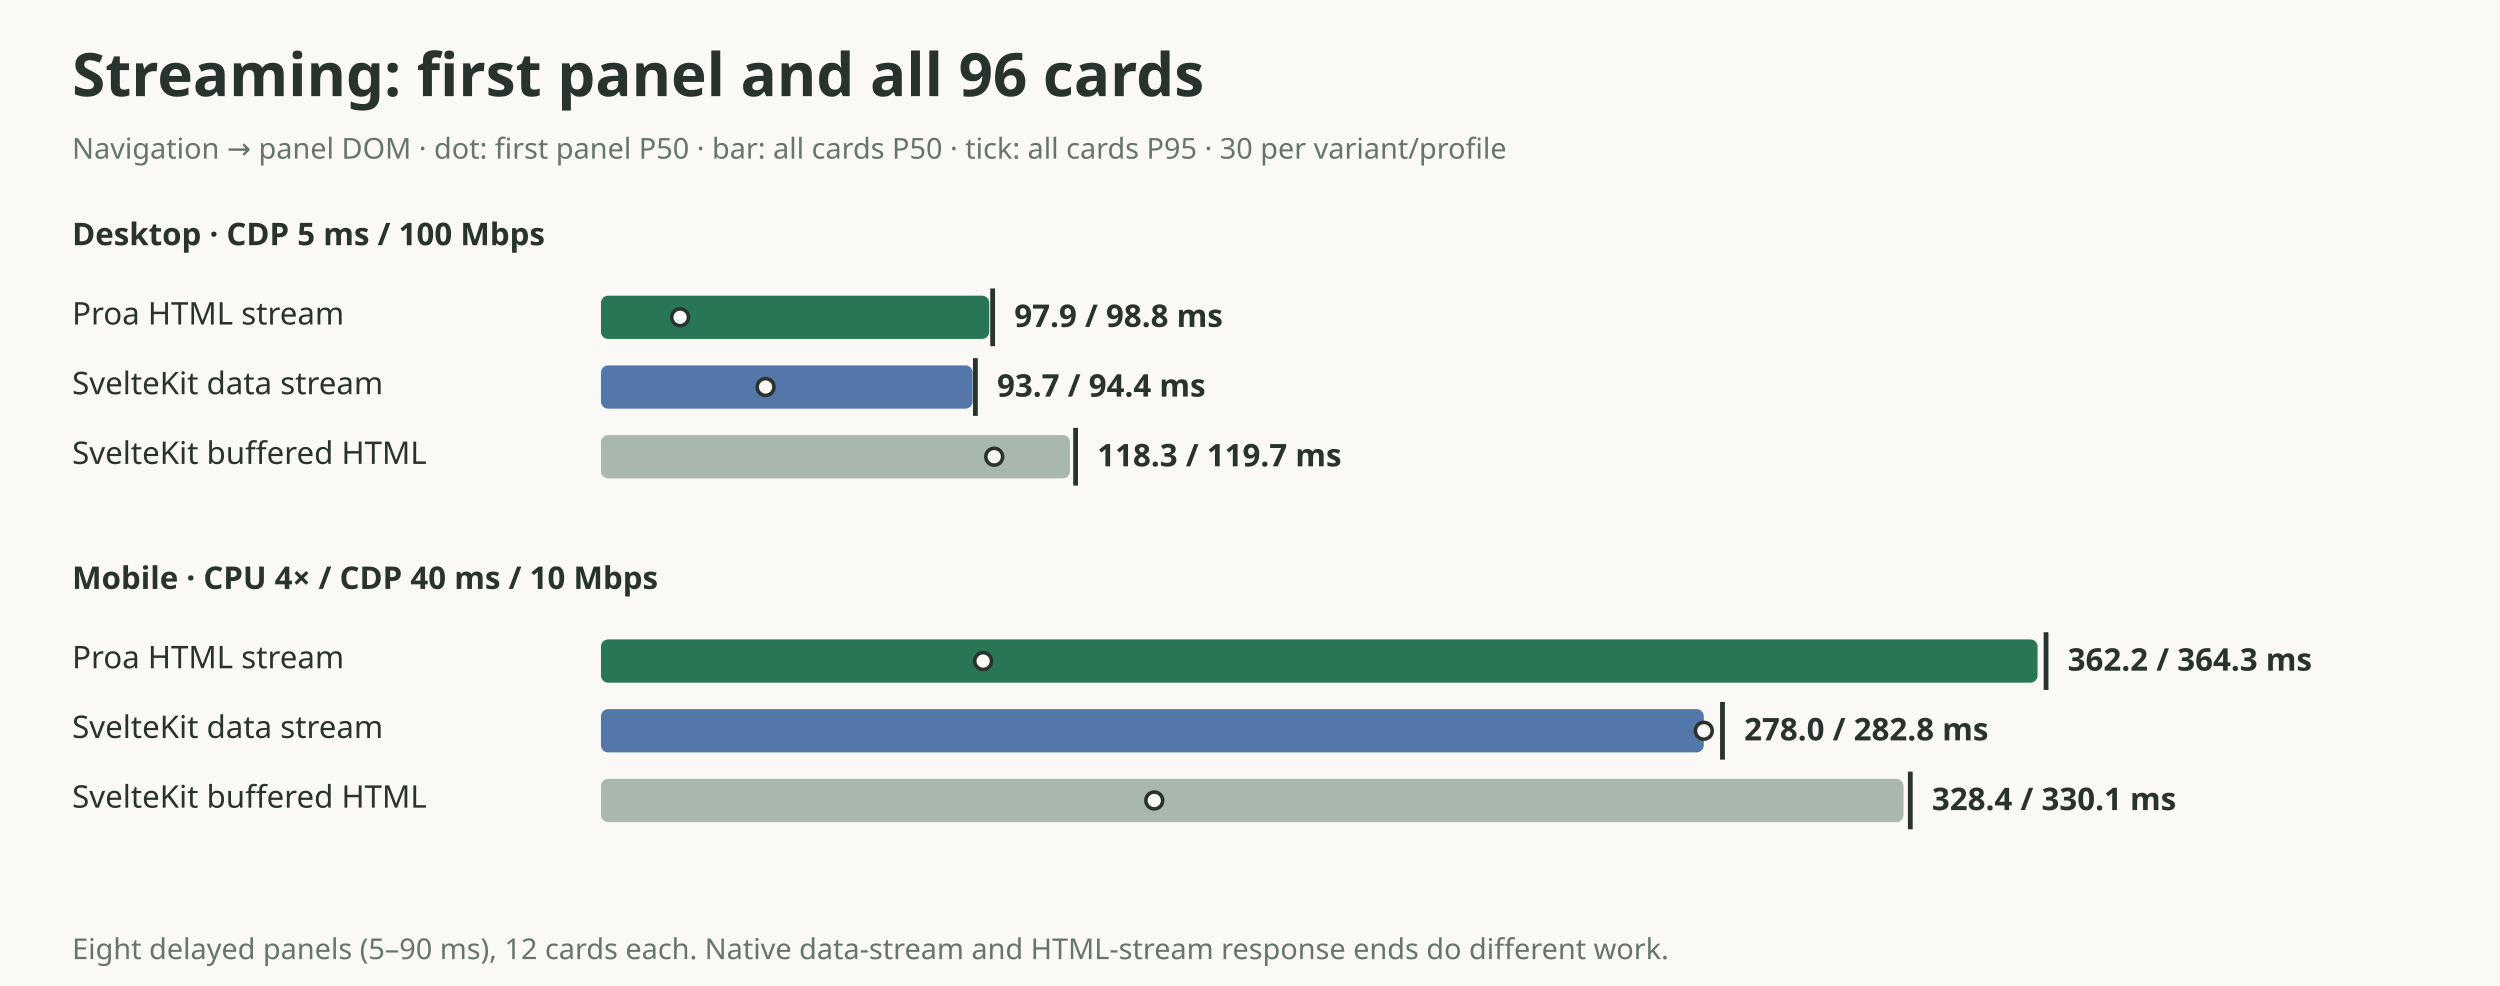
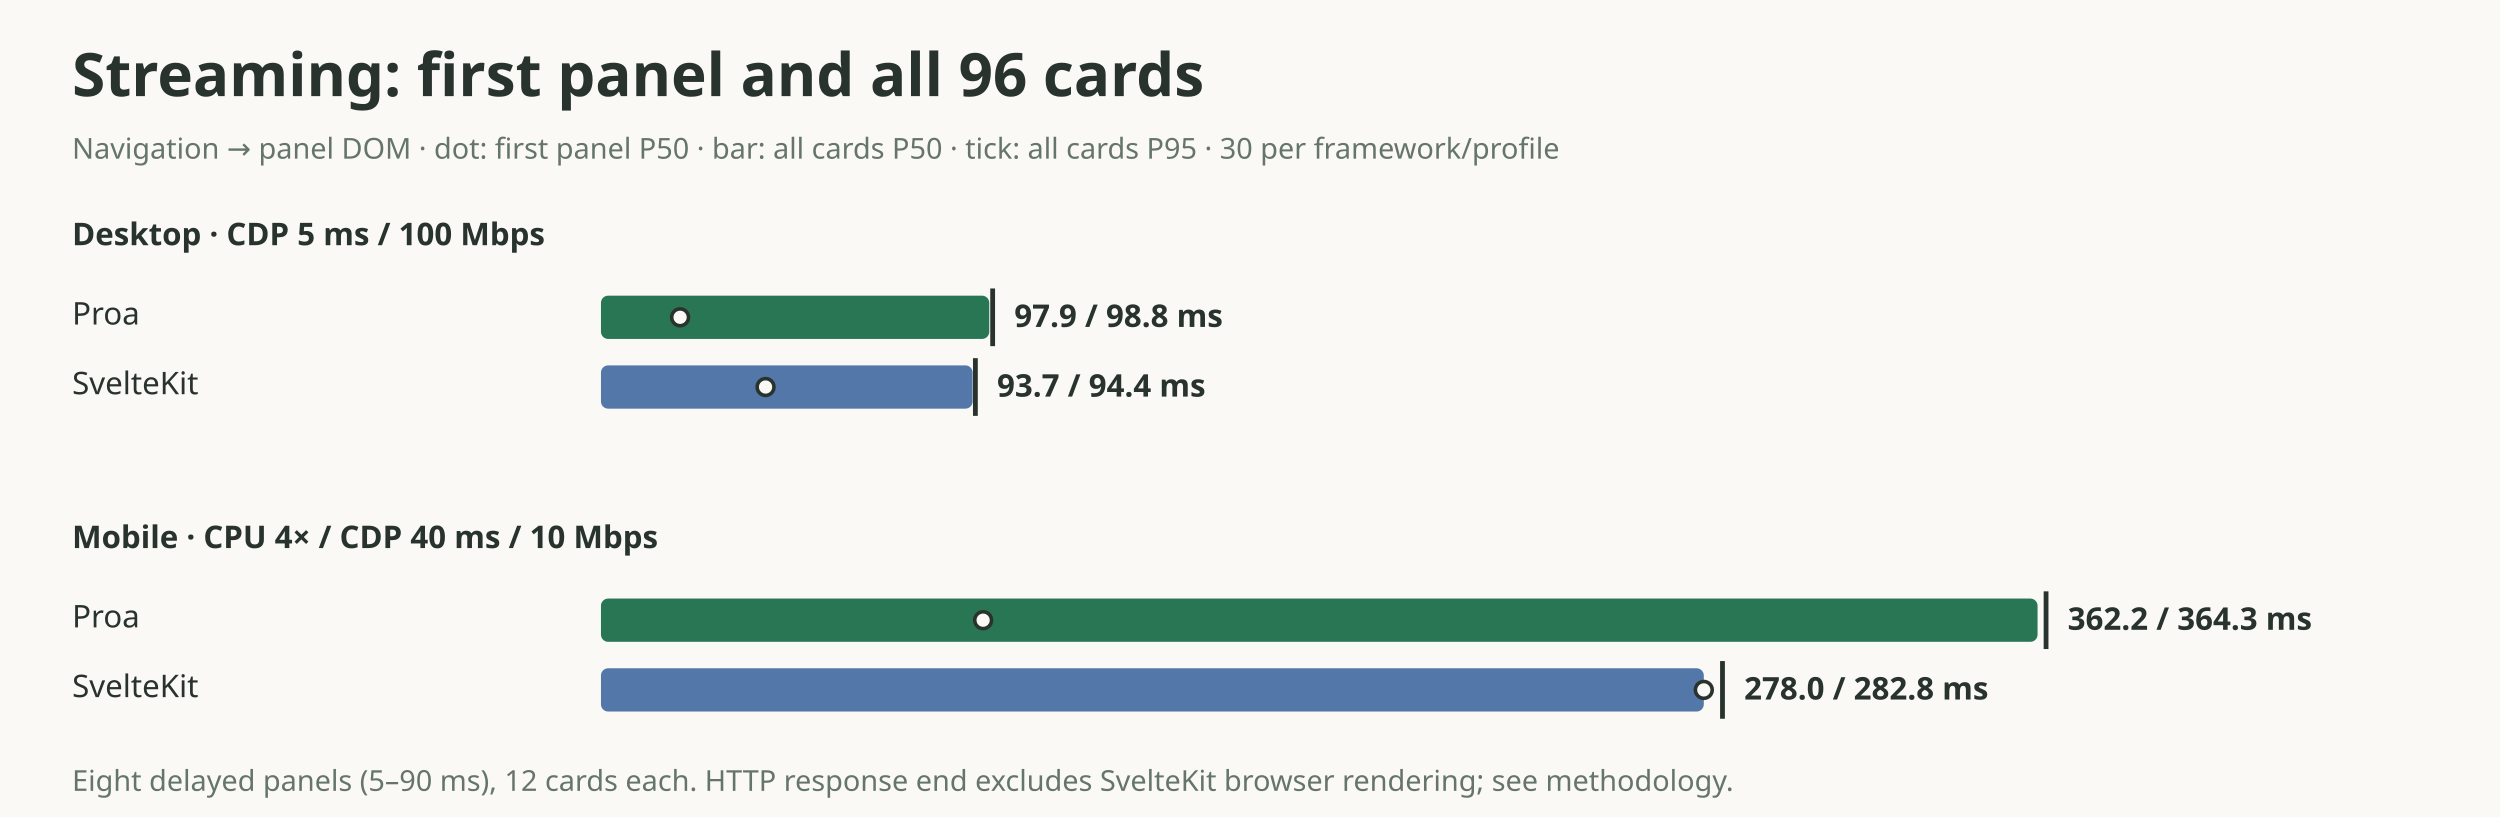
- <svg xmlns="http://www.w3.org/2000/svg" width="1040" height="410" viewBox="0 0 1040 410" role="img" aria-labelledby="title desc">
-   <rect width="1040" height="410" fill="#faf9f6" />
+ <svg xmlns="http://www.w3.org/2000/svg" width="1040" height="340" viewBox="0 0 1040 340" role="img" aria-labelledby="title desc">
+   <rect width="1040" height="340" fill="#faf9f6" />
  <style>text{font-family:system-ui,sans-serif;fill:#29332d}.heading{font-size:25px;font-weight:650}.label{font-size:13px}.value{font-size:13px;font-weight:600}.muted{fill:#66756b;font-size:12px}</style>
  <text x="30" y="40" class="heading">Streaming: first panel and all 96 cards</text>
-   <text x="30" y="66" class="muted">Navigation → panel DOM · dot: first panel P50 · bar: all cards P50 · tick: all cards P95 · 30 per variant/profile</text>
+   <text x="30" y="66" class="muted">Navigation → panel DOM · dot: first panel P50 · bar: all cards P50 · tick: all cards P95 · 30 per framework/profile</text>
  <text x="30" y="102" class="value">Desktop · CDP 5 ms / 100 Mbps</text>
-   <text x="30" y="135" class="label">Proa HTML stream</text>
+   <text x="30" y="135" class="label">Proa</text>
  <rect x="250" y="123" width="161.535" height="18" rx="3" fill="#287653" />
  <path d="M412.946 120v24" stroke="#29332d" stroke-width="2" />
  <circle cx="282.918" cy="132" r="3.5" fill="#faf9f6" stroke="#29332d" stroke-width="1.5" />
  <text x="421.946" y="136" class="value">97.9 / 98.8 ms</text>
-   <text x="30" y="164" class="label">SvelteKit data stream</text>
+   <text x="30" y="164" class="label">SvelteKit</text>
  <rect x="250" y="152" width="154.605" height="18" rx="3" fill="#5277a8" />
  <path d="M405.76 149v24" stroke="#29332d" stroke-width="2" />
  <circle cx="318.475" cy="161" r="3.5" fill="#faf9f6" stroke="#29332d" stroke-width="1.5" />
  <text x="414.76" y="165" class="value">93.7 / 94.4 ms</text>
-   <text x="30" y="193" class="label">SvelteKit buffered HTML</text>
-   <rect x="250" y="181" width="195.113" height="18" rx="3" fill="#a9b8ad" />
-   <path d="M447.447 178v24" stroke="#29332d" stroke-width="2" />
-   <circle cx="413.598" cy="190" r="3.5" fill="#faf9f6" stroke="#29332d" stroke-width="1.5" />
-   <text x="456.447" y="194" class="value">118.3 / 119.7 ms</text>
-   <text x="30" y="245" class="value">Mobile · CPU 4× / CDP 40 ms / 10 Mbps</text>
-   <text x="30" y="278" class="label">Proa HTML stream</text>
-   <rect x="250" y="266" width="597.63" height="18" rx="3" fill="#287653" />
-   <path d="M851.161 263v24" stroke="#29332d" stroke-width="2" />
-   <circle cx="408.978" cy="275" r="3.5" fill="#faf9f6" stroke="#29332d" stroke-width="1.5" />
-   <text x="860.161" y="279" class="value">362.2 / 364.3 ms</text>
-   <text x="30" y="307" class="label">SvelteKit data stream</text>
-   <rect x="250" y="295" width="458.782" height="18" rx="3" fill="#5277a8" />
-   <path d="M716.554 292v24" stroke="#29332d" stroke-width="2" />
-   <circle cx="708.782" cy="304" r="3.5" fill="#faf9f6" stroke="#29332d" stroke-width="1.5" />
-   <text x="725.554" y="308" class="value">278.0 / 282.8 ms</text>
-   <text x="30" y="336" class="label">SvelteKit buffered HTML</text>
-   <rect x="250" y="324" width="541.86" height="18" rx="3" fill="#a9b8ad" />
-   <path d="M794.681 321v24" stroke="#29332d" stroke-width="2" />
-   <circle cx="480.175" cy="333" r="3.5" fill="#faf9f6" stroke="#29332d" stroke-width="1.5" />
-   <text x="803.681" y="337" class="value">328.4 / 330.1 ms</text>
-   <text x="30" y="399" class="muted">Eight delayed panels (5–90 ms), 12 cards each. Native data-stream and HTML-stream response ends do different work.</text>
+   <text x="30" y="228" class="value">Mobile · CPU 4× / CDP 40 ms / 10 Mbps</text>
+   <text x="30" y="261" class="label">Proa</text>
+   <rect x="250" y="249" width="597.63" height="18" rx="3" fill="#287653" />
+   <path d="M851.161 246v24" stroke="#29332d" stroke-width="2" />
+   <circle cx="408.978" cy="258" r="3.5" fill="#faf9f6" stroke="#29332d" stroke-width="1.5" />
+   <text x="860.161" y="262" class="value">362.2 / 364.3 ms</text>
+   <text x="30" y="290" class="label">SvelteKit</text>
+   <rect x="250" y="278" width="458.782" height="18" rx="3" fill="#5277a8" />
+   <path d="M716.554 275v24" stroke="#29332d" stroke-width="2" />
+   <circle cx="708.782" cy="287" r="3.5" fill="#faf9f6" stroke="#29332d" stroke-width="1.5" />
+   <text x="725.554" y="291" class="value">278.0 / 282.8 ms</text>
+   <text x="30" y="329" class="muted">Eight delayed panels (5–90 ms), 12 cards each. HTTP response end excludes SvelteKit browser rendering; see methodology.</text>
</svg>
